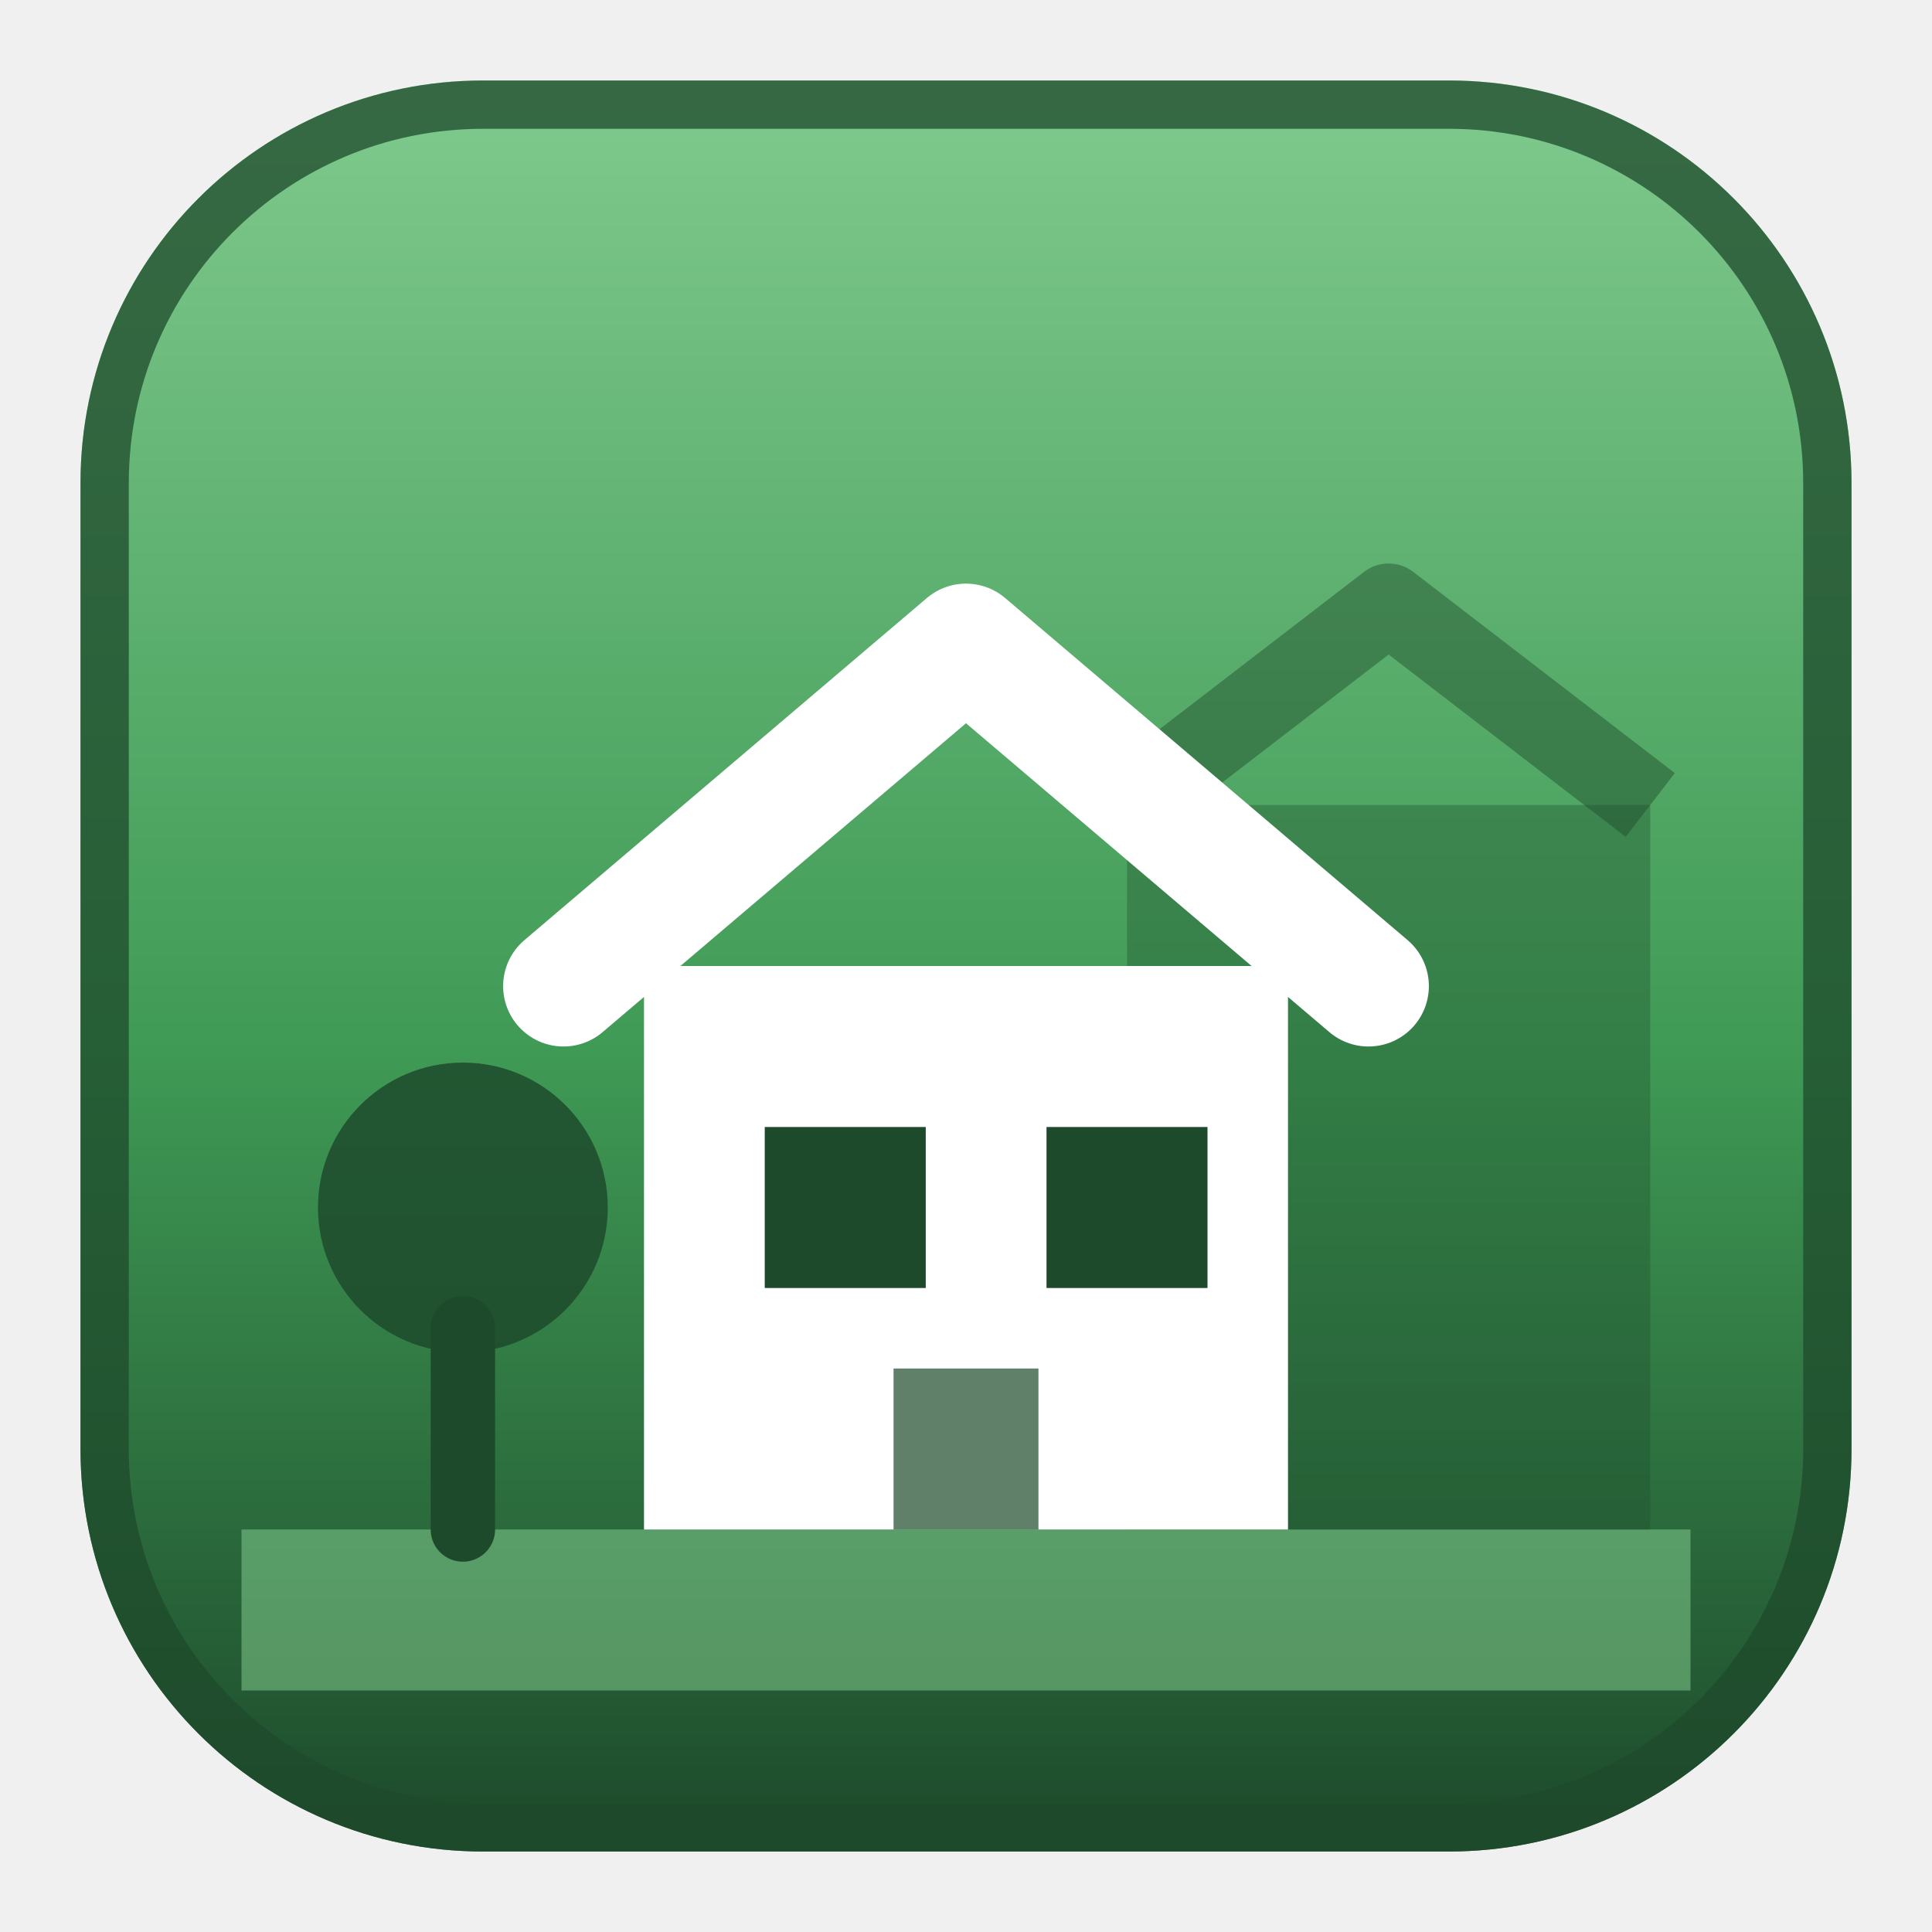
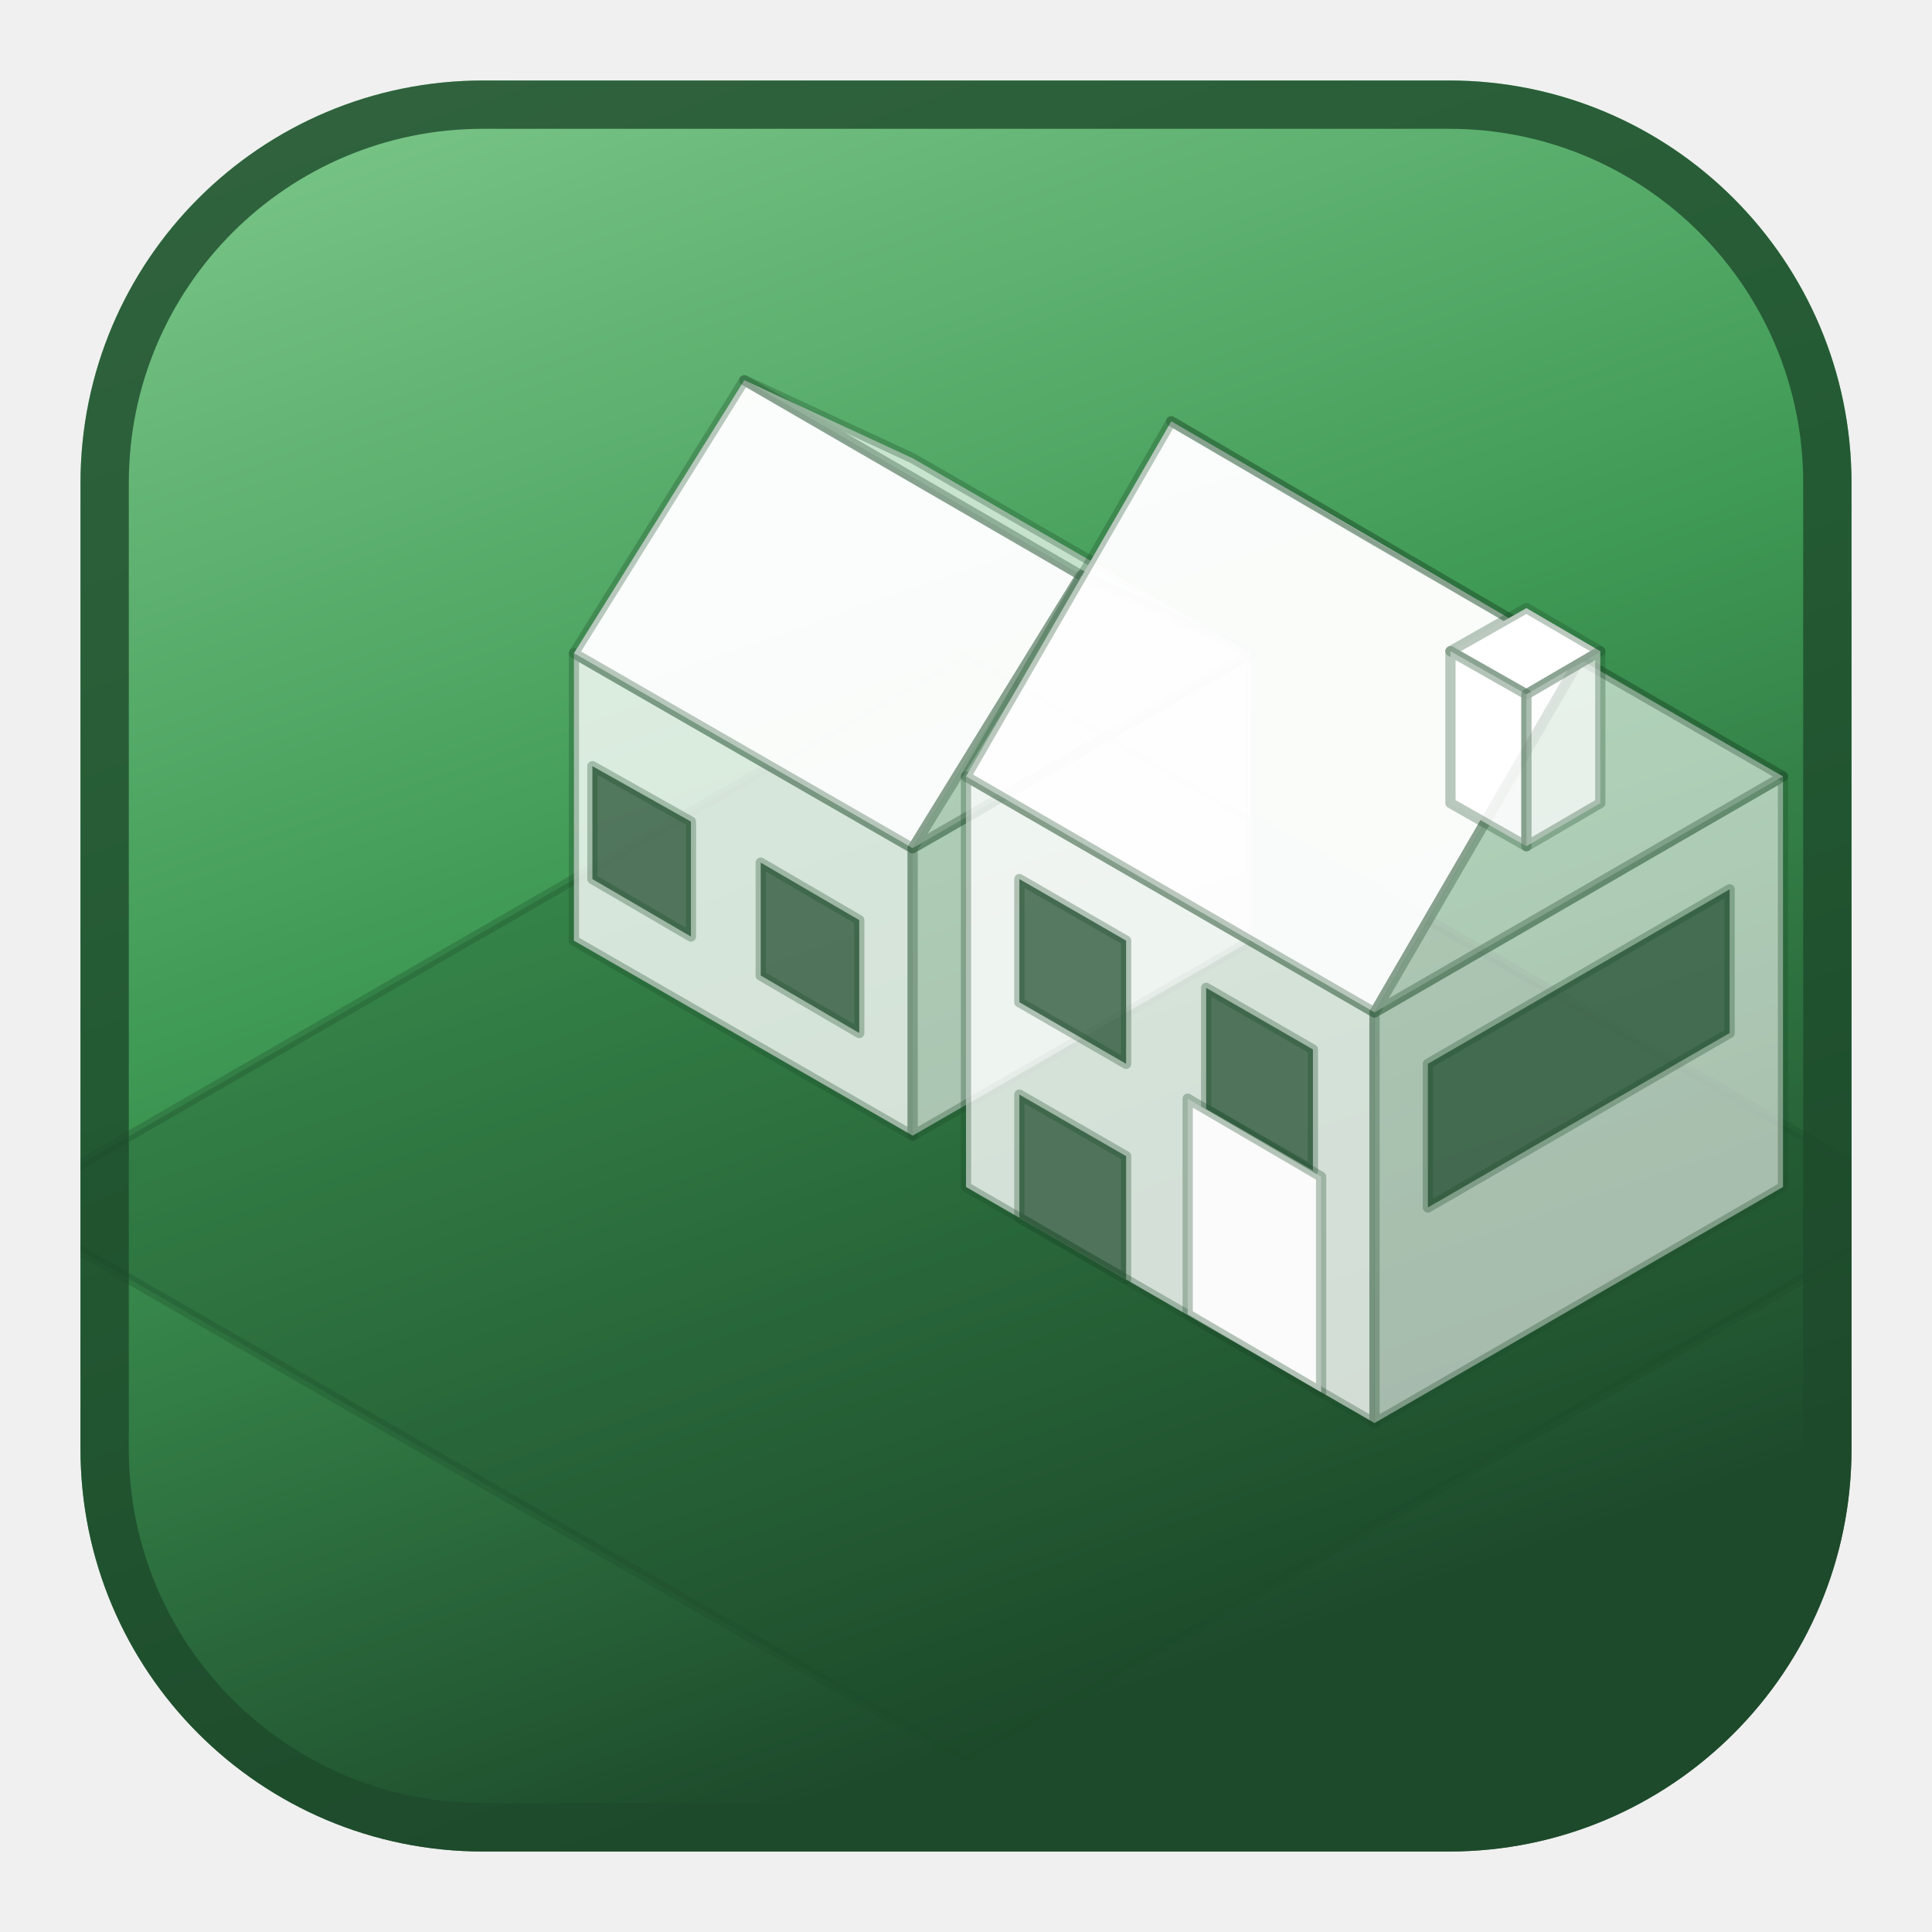
<svg xmlns="http://www.w3.org/2000/svg" viewBox="0 0 48 48" width="48" height="48" role="img" aria-label="Residential zone">
  <defs>
-     <linearGradient id="g-residential" x1="0" y1="0" x2="0" y2="1">
+     <linearGradient id="g-residential" x1="0" y1="0" x2="0.35" y2="1">
      <stop offset="0" stop-color="#7fc98d" />
-       <stop offset="0.55" stop-color="#3f9a55" />
+       <stop offset="0.5" stop-color="#3f9a55" />
      <stop offset="1" stop-color="#1d4a2b" />
    </linearGradient>
    <clipPath id="c-residential">
      <rect x="2" y="2" width="44" height="44" rx="10" />
    </clipPath>
  </defs>
  <rect x="2" y="2" width="44" height="44" rx="10" fill="url(#g-residential)" />
  <g clip-path="url(#c-residential)">
-     <path d="M6 38h36v4H6z" fill="#7fc98d" opacity=".55" />
-     <path d="M11.5 38v-5" stroke="#1d4a2b" stroke-width="1.6" stroke-linecap="round" />
-     <circle cx="11.5" cy="30" r="3.6" fill="#1d4a2b" opacity=".85" />
-     <path d="M28 20h13v18H28z" fill="#1d4a2b" opacity=".35" />
-     <path d="M28 20l6.5-5 6.5 5" fill="none" stroke="#1d4a2b" stroke-width="2" stroke-linejoin="round" opacity=".45" />
-     <path d="M16 24h16v14H16z" fill="#fff" />
-     <path d="M14 24.5L24 16l10 8.5" fill="none" stroke="#fff" stroke-width="3" stroke-linejoin="round" stroke-linecap="round" />
-     <path d="M19 28h4v4h-4zM26 28h4v4h-4z" fill="#1d4a2b" />
-     <path d="M22.2 34h3.6v4h-3.6z" fill="#1d4a2b" opacity=".7" />
+     <g transform="translate(24 30) scale(5.1)" stroke="#1d4a2b" stroke-opacity="0.30" stroke-width="0.05" stroke-linejoin="round">
+       <path d="M0.00 -2.70L4.68 0.00L0.00 2.70L-4.68 0.00Z" fill="#1d4a2b" fill-opacity="0.30" />
+       <path d="M-1.91 -1.30L-0.26 -0.35L-0.26 -1.75L-1.91 -2.70Z" fill="#ffffff" fill-opacity="0.80" />
+       <path d="M-0.26 -0.35L1.39 -1.30L1.39 -2.70L-0.26 -1.75Z" fill="#ffffff" fill-opacity="0.60" />
+       <path d="M-1.91 -2.70L-0.26 -1.75L0.56 -3.08L-1.08 -4.03Z" fill="#ffffff" fill-opacity="0.97" />
+       <path d="M-0.26 -3.65L1.39 -2.70L0.56 -3.08L-1.08 -4.03Z" fill="#ffffff" fill-opacity="0.68" />
+       <path d="M-0.26 -1.75L1.39 -2.70L0.56 -3.08Z" fill="#ffffff" fill-opacity="0.60" />
+       <path d="M-1.82 -1.60L-1.34 -1.32L-1.34 -1.88L-1.82 -2.15Z" fill="#1d4a2b" fill-opacity="0.72" />
+       <path d="M-1.00 -1.13L-0.52 -0.85L-0.52 -1.40L-1.00 -1.68Z" fill="#1d4a2b" fill-opacity="0.72" />
+       <path d="M0.00 -0.10L1.99 1.05L1.99 -0.95L0.00 -2.10Z" fill="#ffffff" fill-opacity="0.80" />
+       <path d="M1.99 1.05L3.98 -0.10L3.98 -2.10L1.99 -0.95Z" fill="#ffffff" fill-opacity="0.60" />
+       <path d="M0.00 -2.10L1.99 -0.95L2.99 -2.67L1.00 -3.83Z" fill="#ffffff" fill-opacity="0.97" />
+       <path d="M1.99 -3.25L3.98 -2.10L2.99 -2.67L1.00 -3.83Z" fill="#ffffff" fill-opacity="0.68" />
+       <path d="M1.99 -0.95L3.98 -2.10L2.99 -2.67Z" fill="#ffffff" fill-opacity="0.60" />
+       <path d="M0.26 -1.00L0.78 -0.70L0.78 -1.30L0.26 -1.60Z" fill="#1d4a2b" fill-opacity="0.72" />
+       <path d="M1.17 -0.48L1.69 -0.18L1.69 -0.77L1.17 -1.07Z" fill="#1d4a2b" fill-opacity="0.72" />
+       <path d="M0.26 0.05L0.78 0.35L0.78 -0.25L0.26 -0.55Z" fill="#1d4a2b" fill-opacity="0.72" />
+       <path d="M1.08 0.52L1.73 0.90L1.73 -0.15L1.08 -0.53Z" fill="#ffffff" fill-opacity="0.88" />
+       <path d="M2.25 0.00L3.72 -0.85L3.72 -1.55L2.25 -0.70Z" fill="#1d4a2b" fill-opacity="0.72" />
+       <path d="M2.73 -2.92L3.09 -2.71L2.73 -2.50L2.36 -2.71Z" fill="#ffffff" fill-opacity="1.00" />
+       <path d="M2.36 -1.97L2.73 -1.76L2.73 -2.50L2.36 -2.71Z" fill="#ffffff" fill-opacity="0.88" />
+       <path d="M2.73 -1.76L3.09 -1.97L3.09 -2.71L2.73 -2.50Z" fill="#ffffff" fill-opacity="0.70" />
+     </g>
  </g>
-   <rect x="2.6" y="2.6" width="42.8" height="42.8" rx="9.4" fill="none" stroke="#1d4a2b" stroke-width="1.2" opacity=".75" />
+   <rect x="2.6" y="2.6" width="42.8" height="42.8" rx="9.4" fill="none" stroke="#1d4a2b" stroke-width="1.2" opacity=".8" />
</svg>
